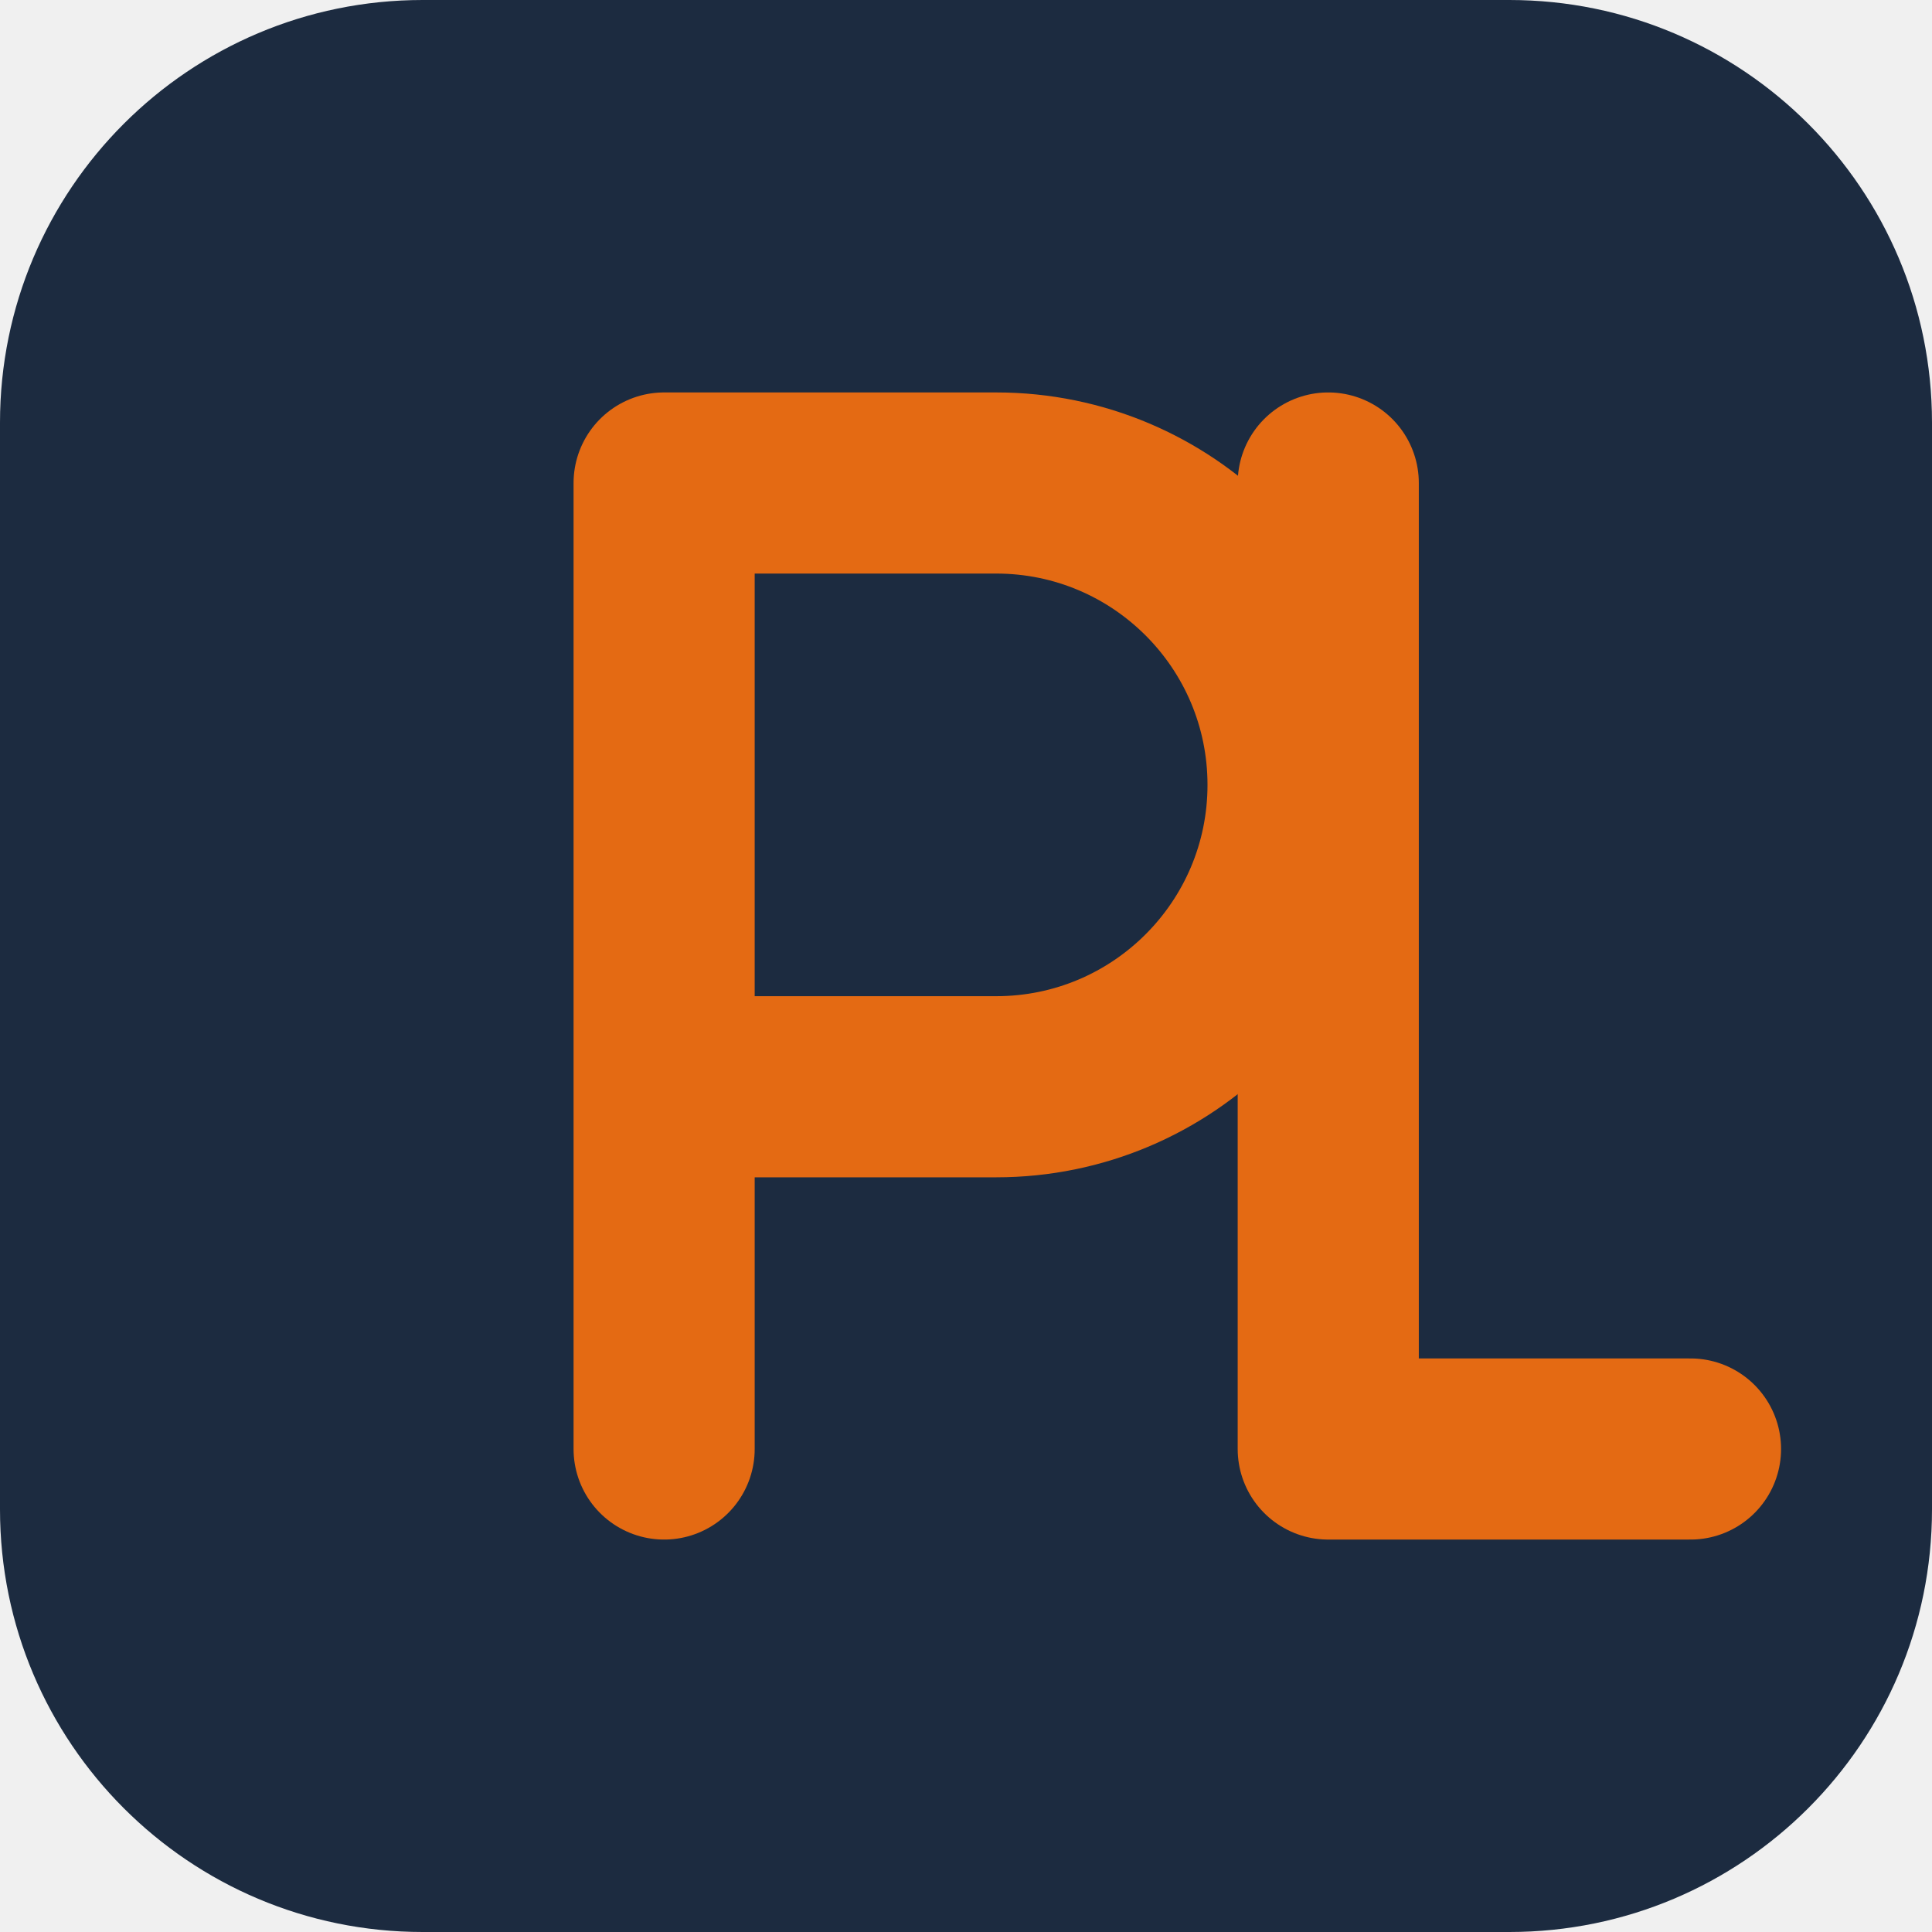
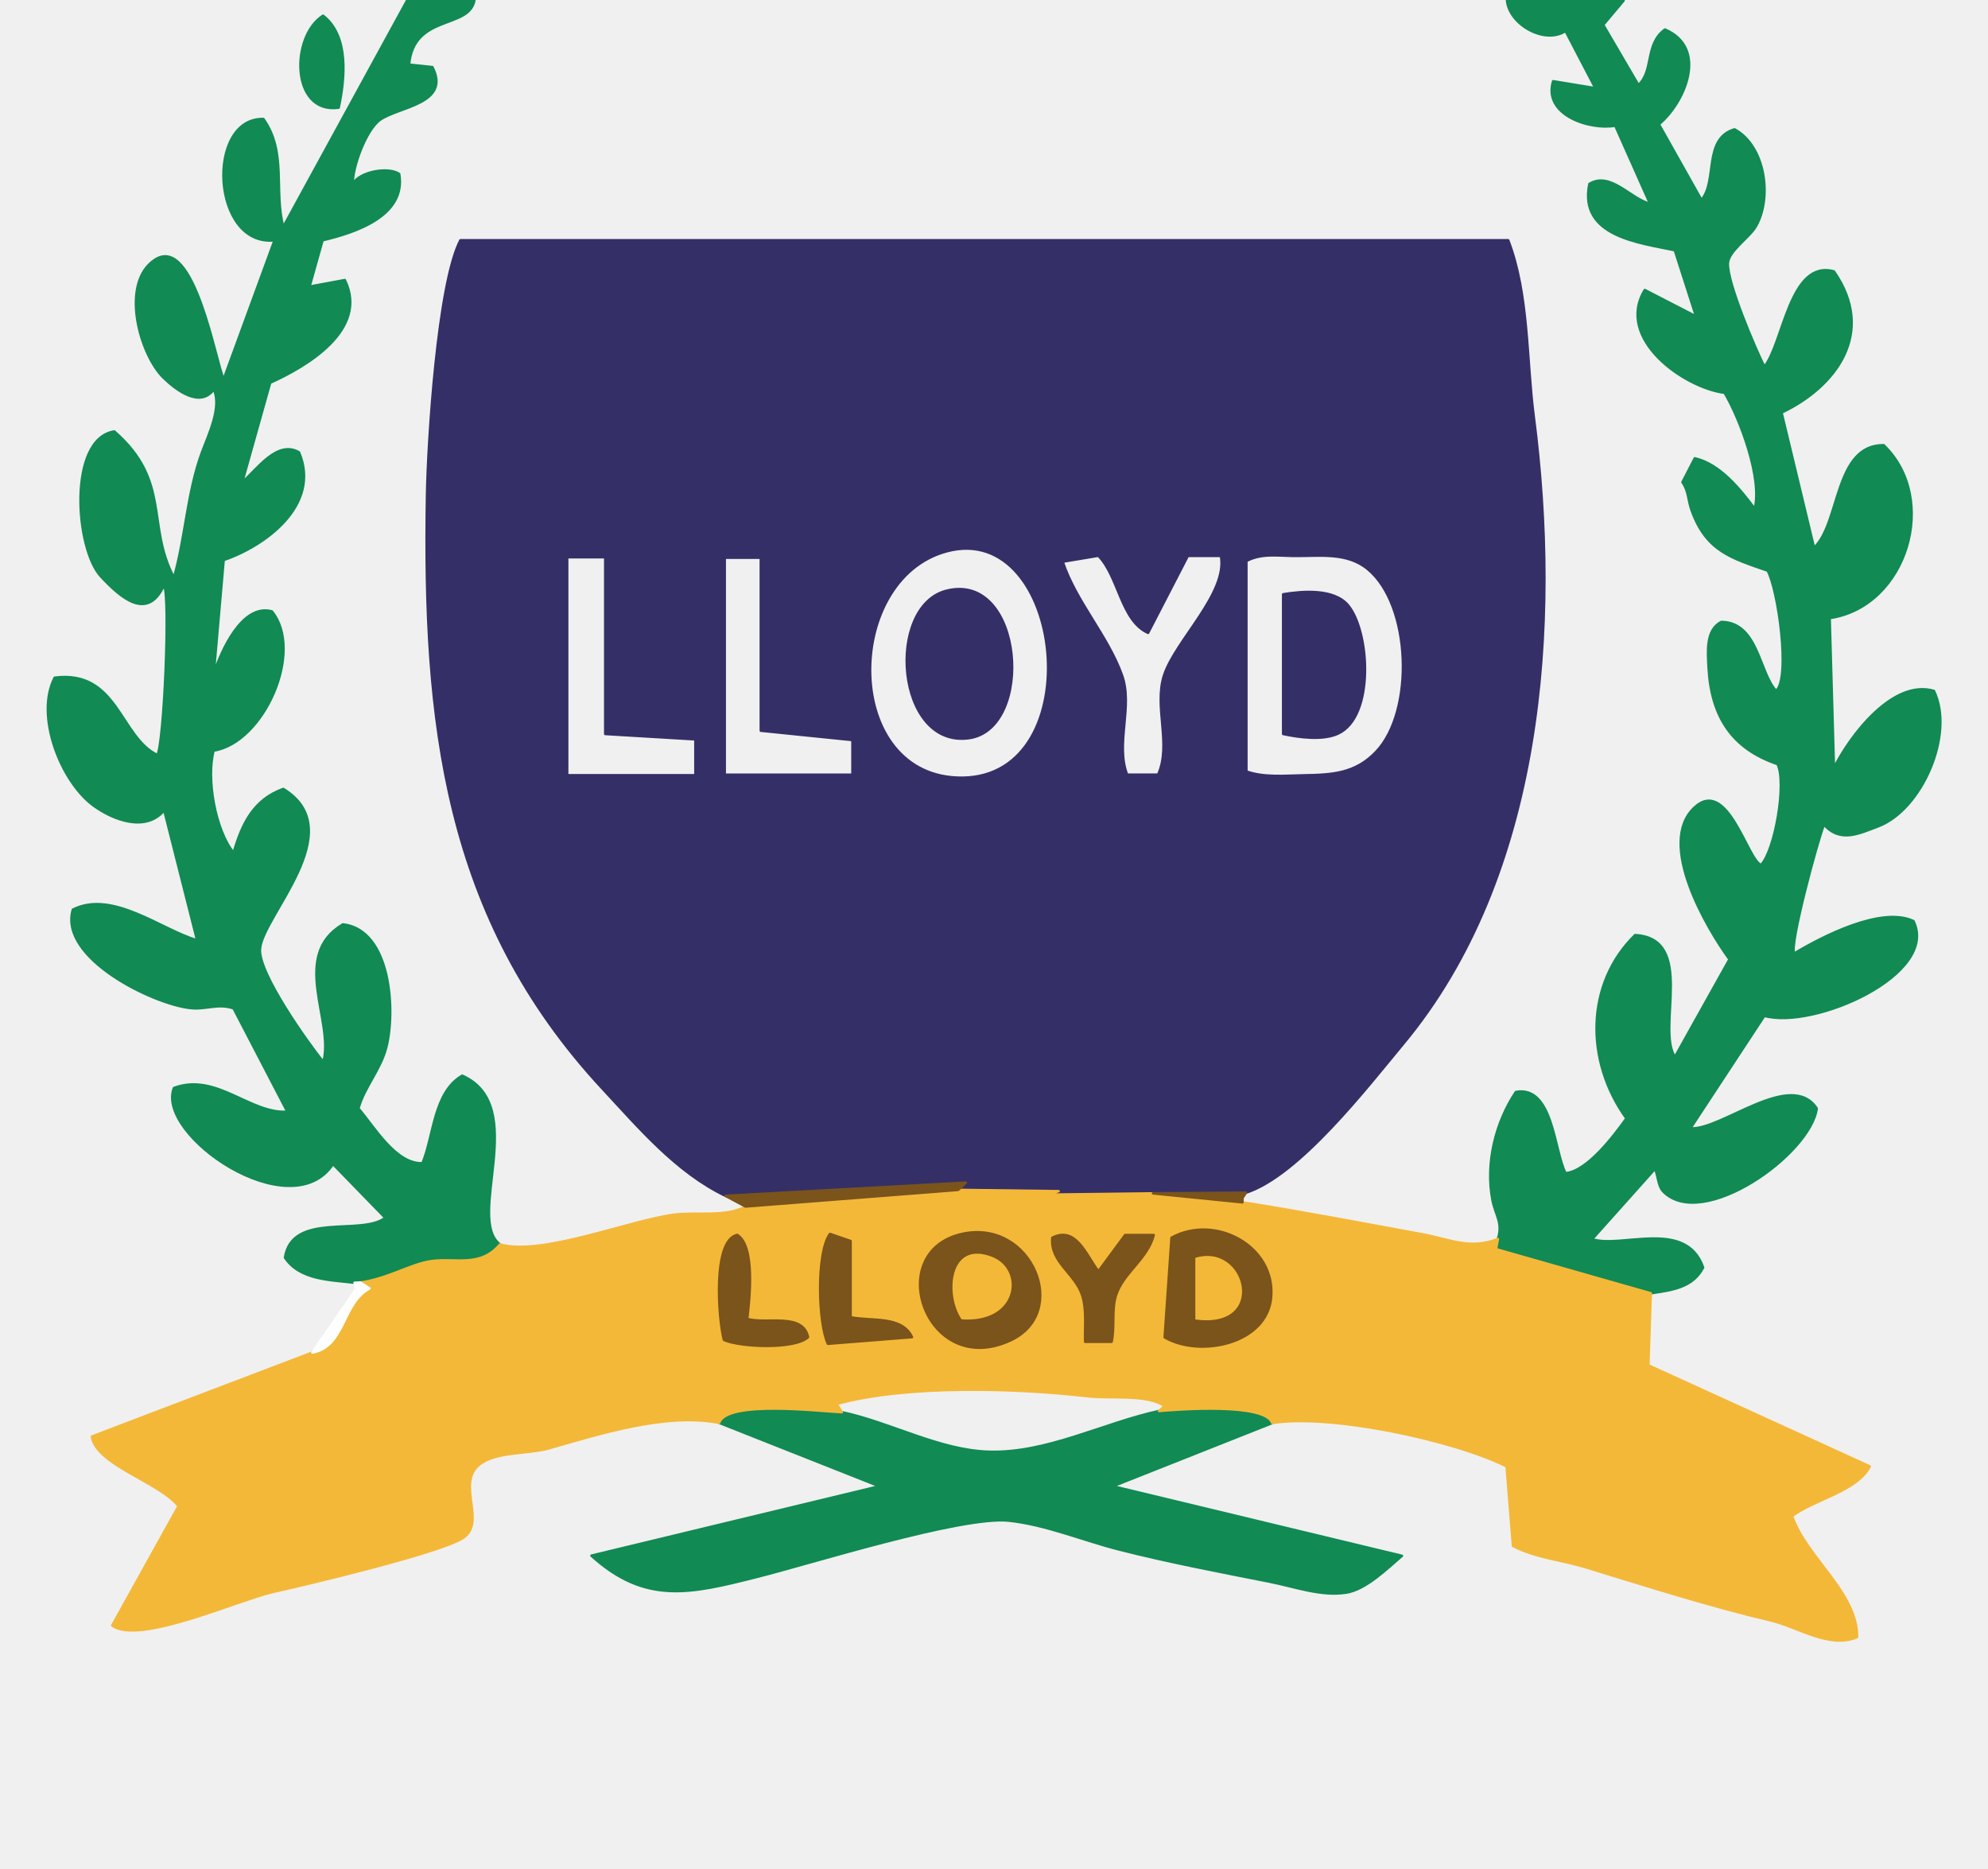
- <svg xmlns="http://www.w3.org/2000/svg" viewBox="0 0 64 64" role="img" aria-label="PlacementLink">
-   <rect width="64" height="64" rx="14" fill="#1c2b40" />
-   <g fill="none" stroke="#e46a13" stroke-width="6" stroke-linecap="round" stroke-linejoin="round">
-     <path d="M22 48V16h11a10 10 0 0 1 0 20H22" />
-     <path d="M44 16v32h12" />
-   </g>
+ <svg xmlns="http://www.w3.org/2000/svg" viewBox="0 0 200 188" width="200" height="188">
+   <path d="M125.35 119.97C122.23 119.99 119.12 120.02 116 120.04C112.44 120.08 108.89 120.12 105.33 120.17C105.72 120.05 106.11 119.93 106.5 119.82C103.13 119.77 99.76 119.73 96.39 119.69C96.65 119.44 96.91 119.2 97.17 118.96C89.11 119.4 81.05 119.84 72.99 120.29C68.05 117.91 64.31 113.48 60.64 109.53C44.61 92.29 42.58 72.52 42.96 49.83C43.05 44.46 44.04 28.5 46.32 24.17C81.46 24.17 116.59 24.17 151.73 24.17C153.81 29.57 153.55 36.12 154.29 41.83C157.02 62.93 155.24 88.08 141.16 105C137.59 109.29 130.69 118.25 125.35 119.97ZM95.25 55.45C84.73 58.26 84.69 78.35 96.83 78.23C109.86 78.09 107.11 52.27 95.25 55.45ZM110.5 55.9C109.3 56.1 108.1 56.3 106.91 56.5C108.25 60.52 111.44 63.93 112.87 67.91C114 71.05 112.19 74.82 113.39 77.92C114.43 77.92 115.47 77.92 116.51 77.92C117.89 74.87 116.07 71.06 117.12 67.9C118.27 64.41 123.54 59.64 122.83 55.92C121.72 55.92 120.61 55.92 119.5 55.92C118.17 58.5 116.83 61.08 115.5 63.66C112.77 62.44 112.55 57.99 110.5 55.9ZM125.39 77.6C127.17 78.24 129.28 78.02 131.17 77.99C134.03 77.94 136.36 77.82 138.45 75.62C142.33 71.55 141.99 60.84 137.6 57.24C135.49 55.5 132.73 55.95 130.17 55.92C128.5 55.9 126.89 55.63 125.39 56.43C125.39 63.49 125.39 70.54 125.39 77.6ZM60.89 56.05C59.61 56.05 58.34 56.05 57.06 56.05C57.06 63.36 57.06 70.67 57.06 77.98C61.36 77.98 65.66 77.98 69.96 77.98C69.96 76.77 69.96 75.57 69.96 74.37C66.94 74.19 63.91 74.01 60.89 73.83C60.89 67.91 60.89 61.98 60.89 56.05ZM76.54 56.1C75.33 56.1 74.12 56.1 72.91 56.1C72.91 63.38 72.91 70.66 72.91 77.93C77.2 77.93 81.48 77.93 85.76 77.93C85.76 76.77 85.76 75.6 85.76 74.44C82.69 74.12 79.61 73.81 76.54 73.5C76.54 67.7 76.54 61.9 76.54 56.1ZM95.23 59.42C103 57.48 104.1 73.33 97.48 74.25C90.11 75.26 89.1 60.95 95.23 59.42ZM129.09 73.83C129.09 69.15 129.09 64.47 129.09 59.78C131.01 59.46 134.2 59.19 135.62 60.89C137.8 63.5 138.31 72.09 134.61 73.79C133.08 74.5 130.67 74.17 129.09 73.83Z" fill="#352f68" fill-rule="evenodd" stroke="#352f68" stroke-width="0.25" stroke-linejoin="round" />
+   <path d="M40.95 0.06C43.21 0.06 45.47 0.06 47.72 0.06C47.15 2.96 41.62 1.39 41.15 6.5C41.94 6.58 42.72 6.67 43.5 6.75C45.4 10.44 40.11 10.72 38.23 12.05C36.8 13.07 35.43 16.88 35.49 18.5C36.2 17.24 39.09 16.76 40.16 17.5C40.89 21.76 35.64 23.41 32.45 24.17C32.02 25.72 31.58 27.28 31.14 28.83C32.33 28.61 33.51 28.39 34.69 28.17C37.14 33.21 30.73 36.9 27.18 38.5C26.24 41.83 25.31 45.17 24.37 48.5C25.82 47.29 27.87 44.21 30.08 45.5C32.33 50.84 26.6 54.94 22.5 56.33C22.17 60.16 21.83 63.99 21.5 67.81C22.22 65.55 24.34 60.68 27.35 61.5C30.62 65.51 26.54 74.71 21.49 75.5C20.72 78.32 21.67 83.54 23.5 85.78C24.34 82.89 25.49 80.44 28.5 79.36C35.36 83.54 26.31 92.2 26.15 95.51C26.04 97.99 30.95 104.86 32.53 106.83C33.66 102.73 29.18 96.12 34.5 92.98C39.38 93.55 39.79 101.79 38.85 105.39C38.27 107.62 36.64 109.38 36.06 111.5C37.65 113.35 39.82 117.12 42.5 117.01C43.66 114.23 43.62 109.87 46.5 108.2C53.31 111.22 46.81 122.52 50.3 125.18C48.32 127.54 45.84 126.51 43.37 126.86C41.35 127.15 38.98 128.64 36.25 129.01C36.05 129.01 35.86 129.02 35.67 129.03C33.21 128.73 30.17 128.76 28.67 126.5C29.4 121.85 36.35 124.36 38.76 122.5C37 120.7 35.25 118.9 33.5 117.09C29.25 123.54 15.63 114.16 17.5 109.44C21.75 107.85 25.15 112.07 28.91 111.83C27.11 108.37 25.3 104.9 23.5 101.43C21.94 100.89 20.73 101.57 19.17 101.4C15.39 101 5.9 96.36 7.33 91.5C11.31 89.48 16.25 93.55 19.83 94.58C18.73 90.22 17.62 85.86 16.52 81.5C14.71 83.7 11.47 82.52 9.44 81.05C6.13 78.65 3.52 71.99 5.5 68.17C11.83 67.35 12.05 74.12 15.83 75.95C16.5 74.91 17.16 59.91 16.5 58.86C14.83 62.54 12.11 60.07 10.17 58C7.57 55.24 6.82 44.12 11.5 43.4C17.23 48.4 14.68 52.78 17.5 58.11C18.67 54 18.83 49.54 20.32 45.5C20.98 43.72 22.34 40.94 21.51 39.17C20.13 41.06 17.74 39.24 16.48 38.02C14.06 35.7 12.04 28.44 15.6 26.12C19.56 23.55 21.72 36.58 22.5 38.15C24.21 33.49 25.92 28.83 27.62 24.17C21.27 24.84 20.69 11.84 26.5 11.97C28.87 15.31 27.52 19.17 28.5 22.82C32.65 15.23 36.8 7.64 40.95 0.06ZM151.61 0.06C155.52 0.06 159.43 0.06 163.34 0.06C162.66 0.87 161.98 1.69 161.29 2.5C162.47 4.52 163.65 6.54 164.83 8.55C166.4 7.14 165.47 4.44 167.5 2.97C171.89 4.84 169.49 10.34 166.89 12.5C168.31 15.04 169.74 17.57 171.17 20.11C172.82 18.23 171.32 13.95 174.5 13.01C177.62 14.71 178.3 19.91 176.64 22.78C175.98 23.92 173.89 25.23 173.83 26.5C173.76 28.46 176.55 34.98 177.5 36.89C179.43 34.52 180.04 26.08 184.5 27.3C188.78 33.47 184.7 38.91 179.23 41.5C180.32 46.03 181.41 50.57 182.5 55.1C185.14 52.64 184.53 44.75 189.5 44.78C195.11 50.16 191.86 61.03 184.07 62.17C184.22 67.2 184.36 72.23 184.5 77.26C186.09 74.04 190.42 68.27 194.56 69.5C196.66 73.86 193.34 81.47 188.92 83.13C187.02 83.84 185.14 84.8 183.5 82.94C182.85 84.51 179.97 95.21 180.5 95.91C183.32 94.22 189.27 91.13 192.5 92.65C195.12 98.01 182.5 103.58 177.5 102.18C175.02 105.96 172.54 109.73 170.06 113.5C173.19 113.72 180.16 107.55 182.77 111.5C182.15 116.11 171.25 123.87 167.32 119.84C166.8 119.3 166.82 118.27 166.5 117.57C164.39 119.93 162.28 122.29 160.17 124.65C163.12 125.62 169.62 122.55 171.34 127.5C170.28 129.54 168.17 129.77 166.07 130.09C160.88 128.61 155.69 127.13 150.5 125.65C150.56 125.31 150.63 124.97 150.69 124.63C151.23 123 150.44 122.23 150.15 120.72C149.44 117.01 150.45 112.91 152.5 109.84C156.26 109.16 156.32 115.76 157.5 118.01C159.67 117.83 162.37 114.25 163.62 112.5C159.47 106.75 159.5 98.94 164.5 94.06C170.63 94.4 166.59 103.42 168.5 106.32C170.33 103.05 172.16 99.77 173.99 96.5C171.69 93.34 166.69 84.86 170.43 81.27C173.78 78.06 175.81 86.57 177.17 87C178.57 85.56 179.76 78.75 178.83 76.86C174.27 75.31 172.16 72.12 171.89 67.17C171.81 65.56 171.59 63.37 173.17 62.56C176.88 62.59 176.96 67.68 178.69 69.5C180.15 68.2 178.89 59.27 177.83 57.4C174.18 56.13 171.65 55.44 170.18 51.32C169.81 50.29 169.9 49.44 169.26 48.5C169.67 47.7 170.09 46.9 170.5 46.1C173.03 46.67 175.07 49.22 176.53 51.17C177.31 48.17 175.09 42.19 173.5 39.51C169.42 38.99 162.49 34.08 165.47 29.17C167.19 30.06 168.91 30.94 170.63 31.83C169.92 29.61 169.2 27.39 168.49 25.17C164.95 24.41 158.8 23.79 159.9 18.5C162.01 17.22 164.01 19.99 166 20.5C164.83 17.88 163.67 15.26 162.5 12.64C159.94 13.1 155.21 11.56 156.25 8.17C157.67 8.4 159.08 8.64 160.5 8.87C159.5 6.95 158.5 5.04 157.5 3.12C155.39 4.49 151.85 2.46 151.61 0.06ZM32.5 1.58C35.14 3.62 34.69 7.95 34.07 10.83C29.26 11.5 29.23 3.64 32.5 1.58ZM128 143.14C122.65 145.26 117.3 147.38 111.95 149.5C121.64 151.83 131.34 154.17 141.04 156.5C139.56 157.76 137.42 159.89 135.43 160.2C132.88 160.59 130.22 159.59 127.78 159.11C122.7 158.1 117.61 157.14 112.58 155.86C108.99 154.95 105.24 153.36 101.5 152.96C96.77 152.46 81.65 157.24 76.15 158.62C69.46 160.31 64.92 161.41 59.5 156.48C69.15 154.15 78.81 151.83 88.46 149.5C83.09 147.37 77.72 145.25 72.35 143.12C73.11 140.8 82.57 141.97 84.69 142.05C89.56 143.07 94.49 145.89 99.5 146.03C105.32 146.2 110.98 143.15 116.61 141.93C118.68 141.75 127.27 141.1 128 143.14Z" fill="#118a54" fill-rule="evenodd" stroke="#118a54" stroke-width="0.25" stroke-linejoin="round" />
+   <path d="M96.39 119.69C99.76 119.73 103.13 119.77 106.5 119.82C106.11 119.93 105.72 120.05 105.33 120.17C108.89 120.12 112.44 120.08 116 120.04C119 120.34 122 120.64 124.99 120.94C130.98 121.88 137.05 123.05 143.07 124.15C145.83 124.66 147.9 125.74 150.69 124.63C150.63 124.97 150.56 125.31 150.5 125.65C155.69 127.13 160.88 128.61 166.07 130.09C165.99 132.5 165.91 134.92 165.83 137.34C173.26 140.72 180.68 144.11 188.1 147.5C186.84 149.99 182.51 150.81 180.29 152.5C181.71 156.67 186.86 160.18 186.83 164.67C184.09 165.87 180.83 163.63 178.16 163C171.9 161.52 165.61 159.51 159.5 157.64C157.05 156.89 154.51 156.7 152.21 155.5C152 152.83 151.78 150.17 151.57 147.5C146.24 144.83 133.72 142.18 128 143.14C127.27 141.1 118.68 141.75 116.61 141.93C116.8 141.76 116.98 141.6 117.17 141.43C115.44 140.21 111.71 140.7 109.5 140.45C102.27 139.62 91.22 139.27 84.17 141.22C84.34 141.5 84.51 141.77 84.69 142.05C82.57 141.97 73.11 140.8 72.35 143.12C67 142.08 60.32 144.23 55.16 145.7C53.18 146.26 49.81 145.98 48.18 147.35C45.86 149.29 48.99 153.17 46.54 154.72C44.15 156.22 30.96 159.35 27.55 160.11C24.03 160.89 13.93 165.5 11.29 163.5C13.51 159.5 15.73 155.5 17.96 151.5C16.01 149.04 9.71 147.37 9.24 144.5C16.63 141.68 24.03 138.87 31.43 136.05C34.72 135.45 34.4 131.1 37.17 129.6C36.86 129.4 36.55 129.2 36.25 129.01C38.98 128.64 41.35 127.15 43.37 126.86C45.84 126.51 48.32 127.54 50.3 125.18C54.5 126.36 63.12 122.83 67.78 122.19C70 121.89 73.09 122.47 75 121.36C82.13 120.8 89.26 120.24 96.39 119.69ZM83.5 124.12C82.12 125.96 82.31 133.13 83.29 135.17C86.11 134.94 88.93 134.72 91.75 134.5C90.72 132.31 87.66 132.94 85.57 132.5C85.57 129.94 85.57 127.39 85.57 124.83C84.88 124.6 84.19 124.36 83.5 124.12ZM96.88 124.1C88.71 125.81 93.16 138.78 101.67 134.82C107.69 132.02 103.82 122.65 96.88 124.1ZM110.5 127.88C109.26 126.24 108.25 123.3 105.87 124.5C105.62 126.94 108.16 128.1 108.87 130.28C109.34 131.73 109.12 133.46 109.17 134.97C110.06 134.97 110.94 134.97 111.83 134.97C112.16 133.47 111.81 131.8 112.26 130.33C112.97 128.03 115.44 126.68 116.07 124.23C115.11 124.23 114.15 124.23 113.19 124.23C112.3 125.44 111.4 126.66 110.5 127.88ZM117.17 134.52C120.69 136.58 127.48 135.21 127.88 130.48C128.32 125.35 122.26 122.08 117.86 124.5C117.63 127.84 117.4 131.18 117.17 134.52ZM74.17 124.22C71.67 124.73 72.27 132.67 72.83 134.78C74.47 135.51 79.96 135.75 81.29 134.5C80.75 132 77.17 133.24 75.17 132.67C75.41 130.65 75.99 125.35 74.17 124.22ZM96.67 132.83C94.87 130.26 95.35 124.53 99.88 126.32C103.25 127.66 102.57 133.28 96.67 132.83ZM120.13 132.83C120.13 130.7 120.13 128.56 120.13 126.43C125.55 124.68 127.82 133.98 120.13 132.83Z" fill="#f4b838" fill-rule="evenodd" stroke="#f4b838" stroke-width="0.25" stroke-linejoin="round" />
+   <path d="M96.39 119.69C89.26 120.24 82.13 120.8 75 121.36C74.33 121 73.66 120.64 72.99 120.29C81.05 119.84 89.11 119.4 97.17 118.96C96.91 119.2 96.65 119.44 96.39 119.69ZM125.35 119.97C125.23 120.15 125.11 120.32 125 120.5C125 120.65 124.99 120.8 124.99 120.94C122 120.64 119 120.34 116 120.04C119.12 120.02 122.23 119.99 125.35 119.97ZM83.5 124.12C84.19 124.36 84.88 124.6 85.57 124.83C85.57 127.39 85.57 129.94 85.57 132.5C87.66 132.94 90.72 132.31 91.75 134.5C88.93 134.72 86.11 134.94 83.29 135.17C82.31 133.13 82.12 125.96 83.5 124.12ZM96.88 124.1C103.82 122.65 107.69 132.02 101.67 134.82C93.16 138.78 88.71 125.81 96.88 124.1ZM110.5 127.88C111.4 126.66 112.3 125.44 113.19 124.23C114.15 124.23 115.11 124.23 116.07 124.23C115.44 126.68 112.97 128.03 112.26 130.33C111.81 131.8 112.16 133.47 111.83 134.97C110.94 134.97 110.06 134.97 109.17 134.97C109.12 133.46 109.34 131.73 108.87 130.28C108.16 128.1 105.62 126.94 105.87 124.5C108.25 123.3 109.26 126.24 110.5 127.88ZM117.17 134.52C117.4 131.18 117.63 127.84 117.86 124.5C122.26 122.08 128.32 125.35 127.88 130.48C127.48 135.21 120.69 136.58 117.17 134.52ZM74.17 124.22C75.99 125.35 75.41 130.65 75.17 132.67C77.17 133.24 80.75 132 81.29 134.5C79.96 135.75 74.47 135.51 72.83 134.78C72.27 132.67 71.67 124.73 74.17 124.22ZM96.67 132.83C102.57 133.28 103.25 127.66 99.88 126.32C95.35 124.53 94.87 130.26 96.67 132.83ZM120.13 132.83C127.82 133.98 125.55 124.68 120.13 126.43C120.13 128.56 120.13 130.7 120.13 132.83Z" fill="#7a541a" fill-rule="evenodd" stroke="#7a541a" stroke-width="0.25" stroke-linejoin="round" />
+   <path d="M35.67 129.03C35.86 129.02 36.05 129.01 36.25 129.01C36.55 129.2 36.86 129.4 37.17 129.6C34.4 131.1 34.72 135.45 31.43 136.05C32.9 133.92 34.37 131.8 35.83 129.67C35.78 129.46 35.72 129.24 35.67 129.03Z" fill="#ffffff" fill-rule="evenodd" stroke="#ffffff" stroke-width="0.25" stroke-linejoin="round" />
</svg>
